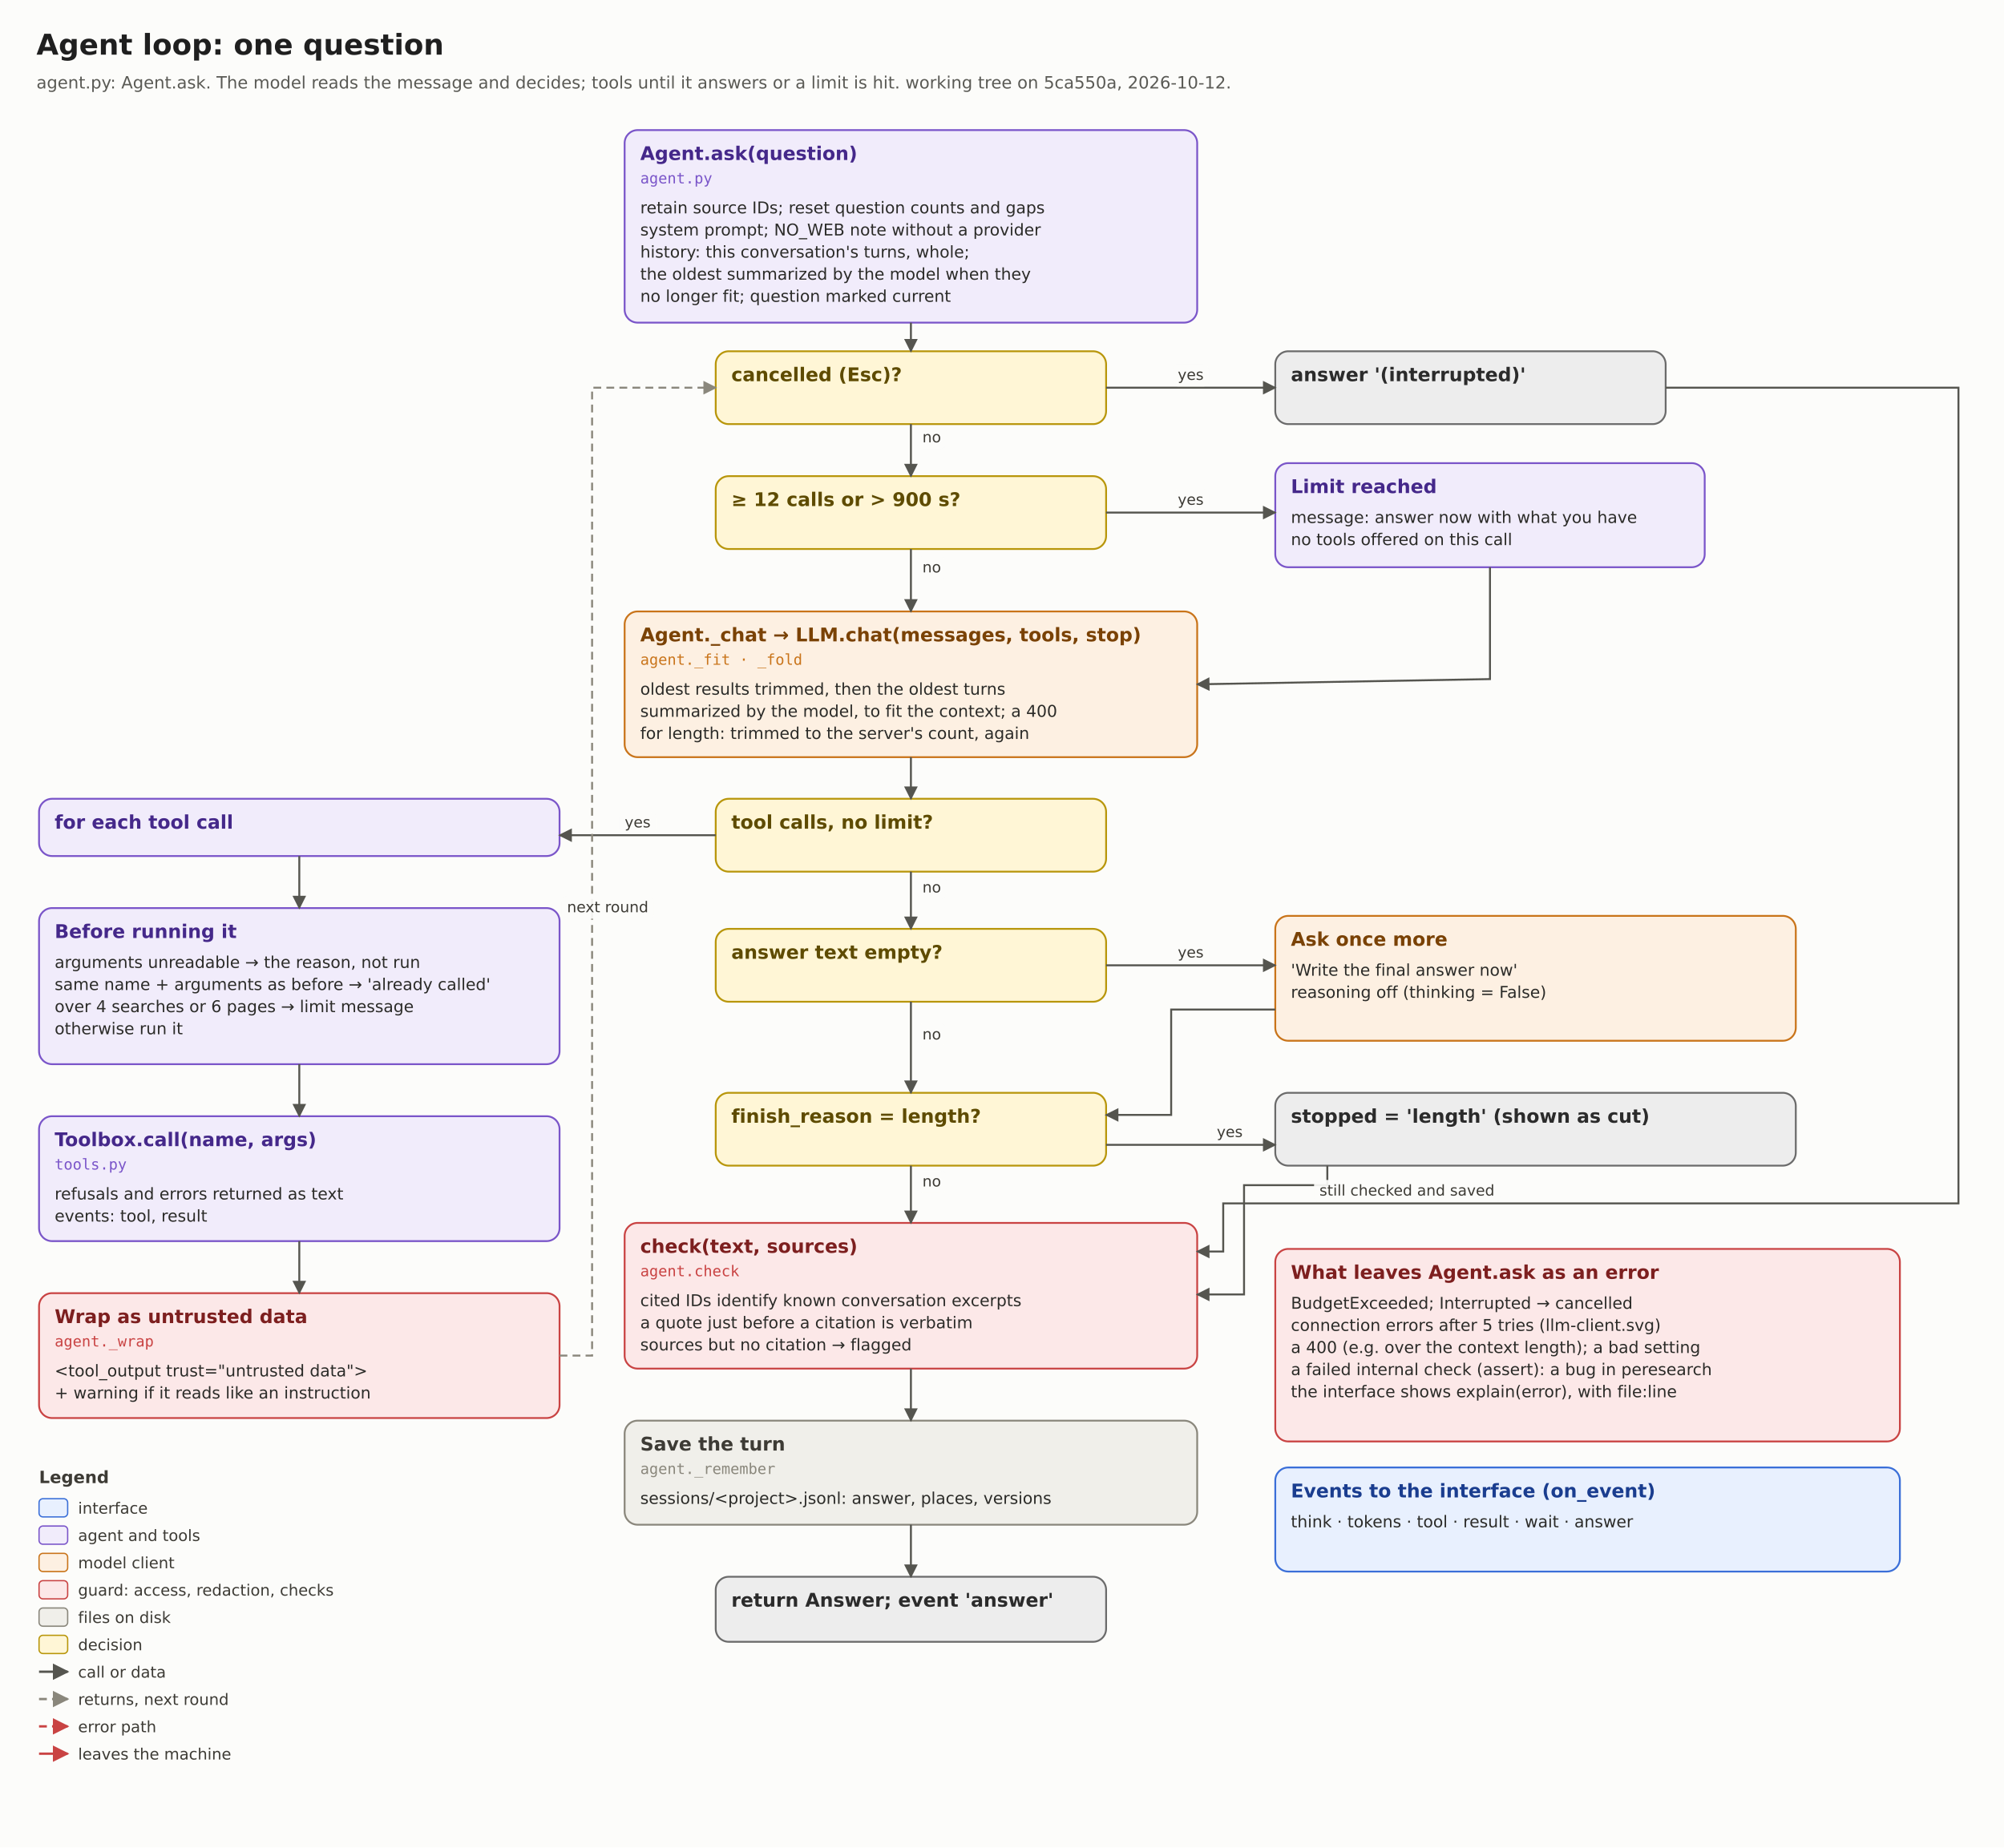
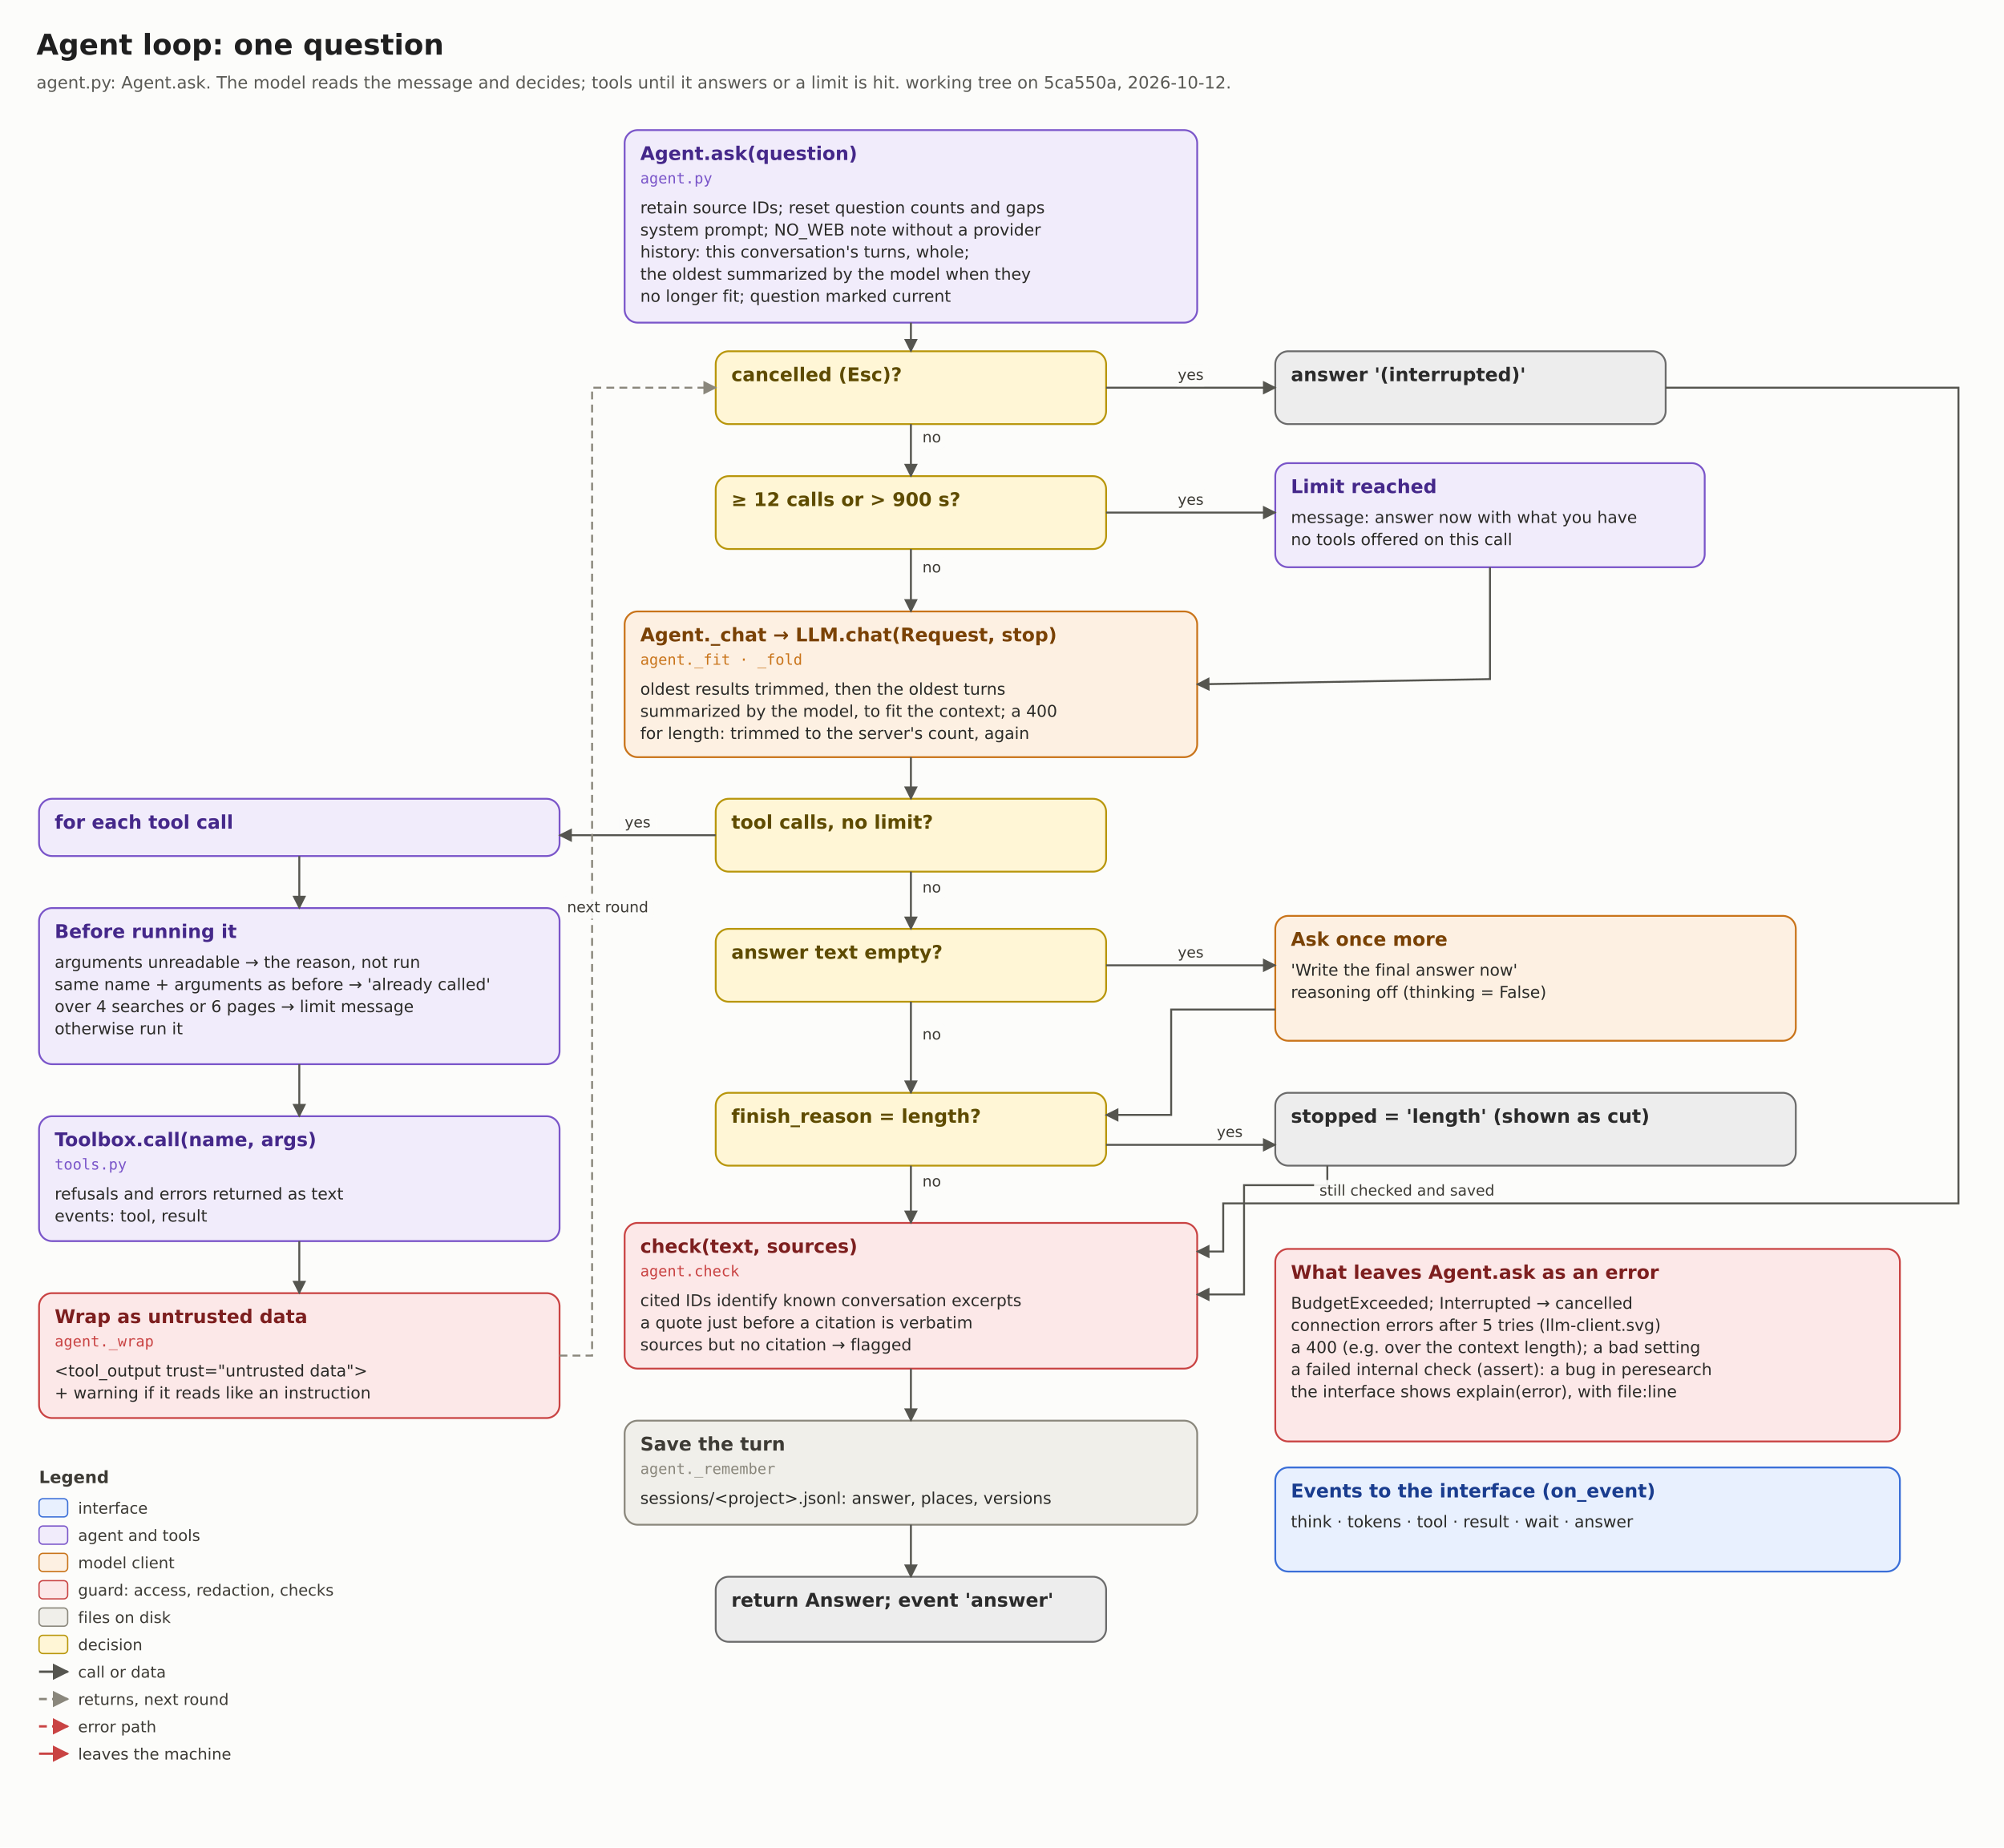
<svg xmlns="http://www.w3.org/2000/svg" width="1540" height="1420" viewBox="0 0 1540 1420">
  <defs>
    <marker id="arrow-flow" viewBox="0 0 10 10" refX="9" refY="5" markerWidth="7" markerHeight="7" orient="auto-start-reverse">
      <path d="M 0 0 L 10 5 L 0 10 z" fill="#55554F" />
    </marker>
    <marker id="arrow-back" viewBox="0 0 10 10" refX="9" refY="5" markerWidth="7" markerHeight="7" orient="auto-start-reverse">
      <path d="M 0 0 L 10 5 L 0 10 z" fill="#8A877C" />
    </marker>
    <marker id="arrow-error" viewBox="0 0 10 10" refX="9" refY="5" markerWidth="7" markerHeight="7" orient="auto-start-reverse">
      <path d="M 0 0 L 10 5 L 0 10 z" fill="#C94343" />
    </marker>
    <marker id="arrow-exit" viewBox="0 0 10 10" refX="9" refY="5" markerWidth="7" markerHeight="7" orient="auto-start-reverse">
      <path d="M 0 0 L 10 5 L 0 10 z" fill="#C94343" />
    </marker>
  </defs>
  <rect width="1540" height="1420" fill="#FCFCFA" />
  <text x="28.0" y="42.0" font-family="'DejaVu Sans', 'Segoe UI', Helvetica, Arial, sans-serif" font-size="22" font-weight="700" fill="#1F1F1F" text-anchor="start">Agent loop: one question</text>
  <text x="28.0" y="68.0" font-family="'DejaVu Sans', 'Segoe UI', Helvetica, Arial, sans-serif" font-size="13" fill="#5A5A55" text-anchor="start">agent.py: Agent.ask. The model reads the message and decides; tools until it answers or a limit is hit. working tree on 5ca550a, 2026-10-12.</text>
  <rect x="480" y="100" width="440" height="148" rx="10" fill="#F1ECFB" stroke="#7A55C9" stroke-width="1.4" />
  <text x="492.0" y="123.0" font-family="'DejaVu Sans', 'Segoe UI', Helvetica, Arial, sans-serif" font-size="14.5" font-weight="700" fill="#45288A" text-anchor="start">Agent.ask(question)</text>
  <text x="492.0" y="141.0" font-family="'DejaVu Sans Mono', Consolas, Menlo, monospace" font-size="11.5" fill="#7A55C9" text-anchor="start">agent.py</text>
  <text x="492.0" y="164.0" font-family="'DejaVu Sans', 'Segoe UI', Helvetica, Arial, sans-serif" font-size="12.5" fill="#2B2B28" text-anchor="start">retain source IDs; reset question counts and gaps</text>
  <text x="492.0" y="181.0" font-family="'DejaVu Sans', 'Segoe UI', Helvetica, Arial, sans-serif" font-size="12.5" fill="#2B2B28" text-anchor="start">system prompt; NO_WEB note without a provider</text>
  <text x="492.0" y="198.0" font-family="'DejaVu Sans', 'Segoe UI', Helvetica, Arial, sans-serif" font-size="12.5" fill="#2B2B28" text-anchor="start">history: this conversation's turns, whole;</text>
  <text x="492.0" y="215.0" font-family="'DejaVu Sans', 'Segoe UI', Helvetica, Arial, sans-serif" font-size="12.5" fill="#2B2B28" text-anchor="start">the oldest summarized by the model when they</text>
  <text x="492.0" y="232.0" font-family="'DejaVu Sans', 'Segoe UI', Helvetica, Arial, sans-serif" font-size="12.5" fill="#2B2B28" text-anchor="start">no longer fit; question marked current</text>
  <rect x="550" y="270" width="300" height="56" rx="10" fill="#FFF6D6" stroke="#B8960B" stroke-width="1.4" />
  <text x="562.0" y="293.0" font-family="'DejaVu Sans', 'Segoe UI', Helvetica, Arial, sans-serif" font-size="14.5" font-weight="700" fill="#5E4B00" text-anchor="start">cancelled (Esc)?</text>
  <rect x="980" y="270" width="300" height="56" rx="10" fill="#EDEDED" stroke="#6B6B6B" stroke-width="1.4" />
  <text x="992.0" y="293.0" font-family="'DejaVu Sans', 'Segoe UI', Helvetica, Arial, sans-serif" font-size="14.5" font-weight="700" fill="#2B2B2B" text-anchor="start">answer '(interrupted)'</text>
  <rect x="550" y="366" width="300" height="56" rx="10" fill="#FFF6D6" stroke="#B8960B" stroke-width="1.4" />
  <text x="562.0" y="389.0" font-family="'DejaVu Sans', 'Segoe UI', Helvetica, Arial, sans-serif" font-size="14.5" font-weight="700" fill="#5E4B00" text-anchor="start">≥ 12 calls or &gt; 900 s?</text>
  <rect x="980" y="356" width="330" height="80" rx="10" fill="#F1ECFB" stroke="#7A55C9" stroke-width="1.4" />
  <text x="992.0" y="379.0" font-family="'DejaVu Sans', 'Segoe UI', Helvetica, Arial, sans-serif" font-size="14.5" font-weight="700" fill="#45288A" text-anchor="start">Limit reached</text>
  <text x="992.0" y="402.0" font-family="'DejaVu Sans', 'Segoe UI', Helvetica, Arial, sans-serif" font-size="12.5" fill="#2B2B28" text-anchor="start">message: answer now with what you have</text>
  <text x="992.0" y="419.0" font-family="'DejaVu Sans', 'Segoe UI', Helvetica, Arial, sans-serif" font-size="12.5" fill="#2B2B28" text-anchor="start">no tools offered on this call</text>
  <rect x="480" y="470" width="440" height="112" rx="10" fill="#FDF0E2" stroke="#C9741A" stroke-width="1.4" />
-   <text x="492.0" y="493.0" font-family="'DejaVu Sans', 'Segoe UI', Helvetica, Arial, sans-serif" font-size="14.5" font-weight="700" fill="#7A4205" text-anchor="start">Agent._chat → LLM.chat(messages, tools, stop)</text>
+   <text x="492.0" y="493.0" font-family="'DejaVu Sans', 'Segoe UI', Helvetica, Arial, sans-serif" font-size="14.5" font-weight="700" fill="#7A4205" text-anchor="start">Agent._chat → LLM.chat(Request, stop)</text>
  <text x="492.0" y="511.0" font-family="'DejaVu Sans Mono', Consolas, Menlo, monospace" font-size="11.5" fill="#C9741A" text-anchor="start">agent._fit · _fold</text>
  <text x="492.0" y="534.0" font-family="'DejaVu Sans', 'Segoe UI', Helvetica, Arial, sans-serif" font-size="12.5" fill="#2B2B28" text-anchor="start">oldest results trimmed, then the oldest turns</text>
  <text x="492.0" y="551.0" font-family="'DejaVu Sans', 'Segoe UI', Helvetica, Arial, sans-serif" font-size="12.5" fill="#2B2B28" text-anchor="start">summarized by the model, to fit the context; a 400</text>
  <text x="492.0" y="568.0" font-family="'DejaVu Sans', 'Segoe UI', Helvetica, Arial, sans-serif" font-size="12.5" fill="#2B2B28" text-anchor="start">for length: trimmed to the server's count, again</text>
  <rect x="550" y="614" width="300" height="56" rx="10" fill="#FFF6D6" stroke="#B8960B" stroke-width="1.4" />
  <text x="562.0" y="637.0" font-family="'DejaVu Sans', 'Segoe UI', Helvetica, Arial, sans-serif" font-size="14.5" font-weight="700" fill="#5E4B00" text-anchor="start">tool calls, no limit?</text>
  <rect x="30" y="614" width="400" height="44" rx="10" fill="#F1ECFB" stroke="#7A55C9" stroke-width="1.4" />
  <text x="42.0" y="637.0" font-family="'DejaVu Sans', 'Segoe UI', Helvetica, Arial, sans-serif" font-size="14.5" font-weight="700" fill="#45288A" text-anchor="start">for each tool call</text>
  <rect x="30" y="698" width="400" height="120" rx="10" fill="#F1ECFB" stroke="#7A55C9" stroke-width="1.4" />
  <text x="42.0" y="721.0" font-family="'DejaVu Sans', 'Segoe UI', Helvetica, Arial, sans-serif" font-size="14.5" font-weight="700" fill="#45288A" text-anchor="start">Before running it</text>
  <text x="42.0" y="744.0" font-family="'DejaVu Sans', 'Segoe UI', Helvetica, Arial, sans-serif" font-size="12.5" fill="#2B2B28" text-anchor="start">arguments unreadable → the reason, not run</text>
  <text x="42.0" y="761.0" font-family="'DejaVu Sans', 'Segoe UI', Helvetica, Arial, sans-serif" font-size="12.5" fill="#2B2B28" text-anchor="start">same name + arguments as before → 'already called'</text>
  <text x="42.0" y="778.0" font-family="'DejaVu Sans', 'Segoe UI', Helvetica, Arial, sans-serif" font-size="12.5" fill="#2B2B28" text-anchor="start">over 4 searches or 6 pages → limit message</text>
  <text x="42.0" y="795.0" font-family="'DejaVu Sans', 'Segoe UI', Helvetica, Arial, sans-serif" font-size="12.5" fill="#2B2B28" text-anchor="start">otherwise run it</text>
  <rect x="30" y="858" width="400" height="96" rx="10" fill="#F1ECFB" stroke="#7A55C9" stroke-width="1.4" />
  <text x="42.0" y="881.0" font-family="'DejaVu Sans', 'Segoe UI', Helvetica, Arial, sans-serif" font-size="14.5" font-weight="700" fill="#45288A" text-anchor="start">Toolbox.call(name, args)</text>
  <text x="42.0" y="899.0" font-family="'DejaVu Sans Mono', Consolas, Menlo, monospace" font-size="11.5" fill="#7A55C9" text-anchor="start">tools.py</text>
  <text x="42.0" y="922.0" font-family="'DejaVu Sans', 'Segoe UI', Helvetica, Arial, sans-serif" font-size="12.5" fill="#2B2B28" text-anchor="start">refusals and errors returned as text</text>
  <text x="42.0" y="939.0" font-family="'DejaVu Sans', 'Segoe UI', Helvetica, Arial, sans-serif" font-size="12.5" fill="#2B2B28" text-anchor="start">events: tool, result</text>
  <rect x="30" y="994" width="400" height="96" rx="10" fill="#FCE8E8" stroke="#C94343" stroke-width="1.4" />
  <text x="42.0" y="1017.0" font-family="'DejaVu Sans', 'Segoe UI', Helvetica, Arial, sans-serif" font-size="14.5" font-weight="700" fill="#7D1F1F" text-anchor="start">Wrap as untrusted data</text>
  <text x="42.0" y="1035.0" font-family="'DejaVu Sans Mono', Consolas, Menlo, monospace" font-size="11.5" fill="#C94343" text-anchor="start">agent._wrap</text>
  <text x="42.0" y="1058.0" font-family="'DejaVu Sans', 'Segoe UI', Helvetica, Arial, sans-serif" font-size="12.5" fill="#2B2B28" text-anchor="start">&lt;tool_output trust="untrusted data"&gt;</text>
  <text x="42.0" y="1075.0" font-family="'DejaVu Sans', 'Segoe UI', Helvetica, Arial, sans-serif" font-size="12.5" fill="#2B2B28" text-anchor="start">+ warning if it reads like an instruction</text>
  <rect x="550" y="714" width="300" height="56" rx="10" fill="#FFF6D6" stroke="#B8960B" stroke-width="1.4" />
  <text x="562.0" y="737.0" font-family="'DejaVu Sans', 'Segoe UI', Helvetica, Arial, sans-serif" font-size="14.5" font-weight="700" fill="#5E4B00" text-anchor="start">answer text empty?</text>
  <rect x="980" y="704" width="400" height="96" rx="10" fill="#FDF0E2" stroke="#C9741A" stroke-width="1.4" />
  <text x="992.0" y="727.0" font-family="'DejaVu Sans', 'Segoe UI', Helvetica, Arial, sans-serif" font-size="14.5" font-weight="700" fill="#7A4205" text-anchor="start">Ask once more</text>
  <text x="992.0" y="750.0" font-family="'DejaVu Sans', 'Segoe UI', Helvetica, Arial, sans-serif" font-size="12.5" fill="#2B2B28" text-anchor="start">'Write the final answer now'</text>
  <text x="992.0" y="767.0" font-family="'DejaVu Sans', 'Segoe UI', Helvetica, Arial, sans-serif" font-size="12.5" fill="#2B2B28" text-anchor="start">reasoning off (thinking = False)</text>
  <rect x="550" y="840" width="300" height="56" rx="10" fill="#FFF6D6" stroke="#B8960B" stroke-width="1.4" />
  <text x="562.0" y="863.0" font-family="'DejaVu Sans', 'Segoe UI', Helvetica, Arial, sans-serif" font-size="14.5" font-weight="700" fill="#5E4B00" text-anchor="start">finish_reason = length?</text>
  <rect x="980" y="840" width="400" height="56" rx="10" fill="#EDEDED" stroke="#6B6B6B" stroke-width="1.4" />
  <text x="992.0" y="863.0" font-family="'DejaVu Sans', 'Segoe UI', Helvetica, Arial, sans-serif" font-size="14.5" font-weight="700" fill="#2B2B2B" text-anchor="start">stopped = 'length' (shown as cut)</text>
  <rect x="480" y="940" width="440" height="112" rx="10" fill="#FCE8E8" stroke="#C94343" stroke-width="1.4" />
  <text x="492.0" y="963.0" font-family="'DejaVu Sans', 'Segoe UI', Helvetica, Arial, sans-serif" font-size="14.5" font-weight="700" fill="#7D1F1F" text-anchor="start">check(text, sources)</text>
  <text x="492.0" y="981.0" font-family="'DejaVu Sans Mono', Consolas, Menlo, monospace" font-size="11.5" fill="#C94343" text-anchor="start">agent.check</text>
  <text x="492.0" y="1004.0" font-family="'DejaVu Sans', 'Segoe UI', Helvetica, Arial, sans-serif" font-size="12.5" fill="#2B2B28" text-anchor="start">cited IDs identify known conversation excerpts</text>
  <text x="492.0" y="1021.0" font-family="'DejaVu Sans', 'Segoe UI', Helvetica, Arial, sans-serif" font-size="12.5" fill="#2B2B28" text-anchor="start">a quote just before a citation is verbatim</text>
  <text x="492.0" y="1038.0" font-family="'DejaVu Sans', 'Segoe UI', Helvetica, Arial, sans-serif" font-size="12.5" fill="#2B2B28" text-anchor="start">sources but no citation → flagged</text>
  <rect x="480" y="1092" width="440" height="80" rx="10" fill="#F0EFEA" stroke="#8A877C" stroke-width="1.4" />
  <text x="492.0" y="1115.0" font-family="'DejaVu Sans', 'Segoe UI', Helvetica, Arial, sans-serif" font-size="14.5" font-weight="700" fill="#3D3B35" text-anchor="start">Save the turn</text>
  <text x="492.0" y="1133.0" font-family="'DejaVu Sans Mono', Consolas, Menlo, monospace" font-size="11.5" fill="#8A877C" text-anchor="start">agent._remember</text>
  <text x="492.0" y="1156.0" font-family="'DejaVu Sans', 'Segoe UI', Helvetica, Arial, sans-serif" font-size="12.5" fill="#2B2B28" text-anchor="start">sessions/&lt;project&gt;.jsonl: answer, places, versions</text>
  <rect x="550" y="1212" width="300" height="50" rx="10" fill="#EDEDED" stroke="#6B6B6B" stroke-width="1.4" />
  <text x="562.0" y="1235.0" font-family="'DejaVu Sans', 'Segoe UI', Helvetica, Arial, sans-serif" font-size="14.5" font-weight="700" fill="#2B2B2B" text-anchor="start">return Answer; event 'answer'</text>
  <path d="M 700.0 248.0 L 700.0 270.0" fill="none" stroke="#55554F" stroke-width="1.5" marker-end="url(#arrow-flow)" />
  <path d="M 850.0 298.0 L 980.0 298.0" fill="none" stroke="#55554F" stroke-width="1.5" marker-end="url(#arrow-flow)" />
  <path d="M 1280.0 298.0 L 1505.0 298.0 L 1505.0 925.0 L 940.0 925.0 L 940.0 962.0 L 920.0 962.0" fill="none" stroke="#55554F" stroke-width="1.5" marker-end="url(#arrow-flow)" />
  <path d="M 700.0 326.0 L 700.0 366.0" fill="none" stroke="#55554F" stroke-width="1.5" marker-end="url(#arrow-flow)" />
  <path d="M 850.0 394.0 L 980.0 394.0" fill="none" stroke="#55554F" stroke-width="1.5" marker-end="url(#arrow-flow)" />
  <path d="M 1145.0 436.0 L 1145.0 522.0 L 920.0 526.0" fill="none" stroke="#55554F" stroke-width="1.5" marker-end="url(#arrow-flow)" />
  <path d="M 700.0 422.0 L 700.0 470.0" fill="none" stroke="#55554F" stroke-width="1.5" marker-end="url(#arrow-flow)" />
  <path d="M 700.0 582.0 L 700.0 614.0" fill="none" stroke="#55554F" stroke-width="1.5" marker-end="url(#arrow-flow)" />
  <path d="M 550.0 642.0 L 430.0 642.0" fill="none" stroke="#55554F" stroke-width="1.5" marker-end="url(#arrow-flow)" />
  <path d="M 230.0 658.0 L 230.0 698.0" fill="none" stroke="#55554F" stroke-width="1.5" marker-end="url(#arrow-flow)" />
  <path d="M 230.0 818.0 L 230.0 858.0" fill="none" stroke="#55554F" stroke-width="1.5" marker-end="url(#arrow-flow)" />
  <path d="M 230.0 954.0 L 230.0 994.0" fill="none" stroke="#55554F" stroke-width="1.5" marker-end="url(#arrow-flow)" />
  <path d="M 430.0 1042.0 L 455.0 1042.0 L 455.0 298.0 L 550.0 298.0" fill="none" stroke="#8A877C" stroke-width="1.5" stroke-dasharray="6 4" marker-end="url(#arrow-back)" />
  <path d="M 700.0 670.0 L 700.0 714.0" fill="none" stroke="#55554F" stroke-width="1.5" marker-end="url(#arrow-flow)" />
  <path d="M 850.0 742.0 L 980.0 742.0" fill="none" stroke="#55554F" stroke-width="1.5" marker-end="url(#arrow-flow)" />
  <path d="M 980.0 776.0 L 900.0 776.0 L 900.0 857.0 L 850.0 857.0" fill="none" stroke="#55554F" stroke-width="1.5" marker-end="url(#arrow-flow)" />
  <path d="M 700.0 770.0 L 700.0 840.0" fill="none" stroke="#55554F" stroke-width="1.5" marker-end="url(#arrow-flow)" />
  <path d="M 850.0 880.0 L 980.0 880.0" fill="none" stroke="#55554F" stroke-width="1.5" marker-end="url(#arrow-flow)" />
  <path d="M 1020.0 896.0 L 1020.0 911.0 L 956.0 911.0 L 956.0 995.0 L 920.0 995.0" fill="none" stroke="#55554F" stroke-width="1.5" marker-end="url(#arrow-flow)" />
  <path d="M 700.0 896.0 L 700.0 940.0" fill="none" stroke="#55554F" stroke-width="1.5" marker-end="url(#arrow-flow)" />
  <path d="M 700.0 1052.0 L 700.0 1092.0" fill="none" stroke="#55554F" stroke-width="1.5" marker-end="url(#arrow-flow)" />
  <path d="M 700.0 1172.0 L 700.0 1212.0" fill="none" stroke="#55554F" stroke-width="1.5" marker-end="url(#arrow-flow)" />
  <rect x="980" y="960" width="480" height="148" rx="10" fill="#FCE8E8" stroke="#C94343" stroke-width="1.4" />
  <text x="992.0" y="983.0" font-family="'DejaVu Sans', 'Segoe UI', Helvetica, Arial, sans-serif" font-size="14.5" font-weight="700" fill="#7D1F1F" text-anchor="start">What leaves Agent.ask as an error</text>
  <text x="992.0" y="1006.0" font-family="'DejaVu Sans', 'Segoe UI', Helvetica, Arial, sans-serif" font-size="12.5" fill="#2B2B28" text-anchor="start">BudgetExceeded; Interrupted → cancelled</text>
  <text x="992.0" y="1023.0" font-family="'DejaVu Sans', 'Segoe UI', Helvetica, Arial, sans-serif" font-size="12.5" fill="#2B2B28" text-anchor="start">connection errors after 5 tries (llm-client.svg)</text>
  <text x="992.0" y="1040.0" font-family="'DejaVu Sans', 'Segoe UI', Helvetica, Arial, sans-serif" font-size="12.5" fill="#2B2B28" text-anchor="start">a 400 (e.g. over the context length); a bad setting</text>
  <text x="992.0" y="1057.0" font-family="'DejaVu Sans', 'Segoe UI', Helvetica, Arial, sans-serif" font-size="12.5" fill="#2B2B28" text-anchor="start">a failed internal check (assert): a bug in peresearch</text>
  <text x="992.0" y="1074.0" font-family="'DejaVu Sans', 'Segoe UI', Helvetica, Arial, sans-serif" font-size="12.5" fill="#2B2B28" text-anchor="start">the interface shows explain(error), with file:line</text>
  <rect x="980" y="1128" width="480" height="80" rx="10" fill="#E8F0FE" stroke="#3B6FD8" stroke-width="1.4" />
  <text x="992.0" y="1151.0" font-family="'DejaVu Sans', 'Segoe UI', Helvetica, Arial, sans-serif" font-size="14.5" font-weight="700" fill="#1A3D8F" text-anchor="start">Events to the interface (on_event)</text>
  <text x="992.0" y="1174.0" font-family="'DejaVu Sans', 'Segoe UI', Helvetica, Arial, sans-serif" font-size="12.5" fill="#2B2B28" text-anchor="start">think · tokens · tool · result · wait · answer</text>
  <text x="30.0" y="1140.0" font-family="'DejaVu Sans', 'Segoe UI', Helvetica, Arial, sans-serif" font-size="13" font-weight="700" fill="#3D3B35" text-anchor="start">Legend</text>
  <rect x="30" y="1152" width="22" height="14" rx="3" fill="#E8F0FE" stroke="#3B6FD8" />
  <text x="60.0" y="1163.5" font-family="'DejaVu Sans', 'Segoe UI', Helvetica, Arial, sans-serif" font-size="12" fill="#3D3B35" text-anchor="start">interface</text>
  <rect x="30" y="1173" width="22" height="14" rx="3" fill="#F1ECFB" stroke="#7A55C9" />
  <text x="60.0" y="1184.5" font-family="'DejaVu Sans', 'Segoe UI', Helvetica, Arial, sans-serif" font-size="12" fill="#3D3B35" text-anchor="start">agent and tools</text>
  <rect x="30" y="1194" width="22" height="14" rx="3" fill="#FDF0E2" stroke="#C9741A" />
  <text x="60.0" y="1205.5" font-family="'DejaVu Sans', 'Segoe UI', Helvetica, Arial, sans-serif" font-size="12" fill="#3D3B35" text-anchor="start">model client</text>
  <rect x="30" y="1215" width="22" height="14" rx="3" fill="#FCE8E8" stroke="#C94343" />
  <text x="60.0" y="1226.5" font-family="'DejaVu Sans', 'Segoe UI', Helvetica, Arial, sans-serif" font-size="12" fill="#3D3B35" text-anchor="start">guard: access, redaction, checks</text>
  <rect x="30" y="1236" width="22" height="14" rx="3" fill="#F0EFEA" stroke="#8A877C" />
  <text x="60.0" y="1247.5" font-family="'DejaVu Sans', 'Segoe UI', Helvetica, Arial, sans-serif" font-size="12" fill="#3D3B35" text-anchor="start">files on disk</text>
  <rect x="30" y="1257" width="22" height="14" rx="3" fill="#FFF6D6" stroke="#B8960B" />
  <text x="60.0" y="1268.5" font-family="'DejaVu Sans', 'Segoe UI', Helvetica, Arial, sans-serif" font-size="12" fill="#3D3B35" text-anchor="start">decision</text>
  <path d="M 30 1285 L 52 1285" stroke="#55554F" stroke-width="1.8" marker-end="url(#arrow-flow)" />
  <text x="60.0" y="1289.5" font-family="'DejaVu Sans', 'Segoe UI', Helvetica, Arial, sans-serif" font-size="12" fill="#3D3B35" text-anchor="start">call or data</text>
  <path d="M 30 1306 L 52 1306" stroke="#8A877C" stroke-width="1.8" stroke-dasharray="6 4" marker-end="url(#arrow-back)" />
  <text x="60.0" y="1310.5" font-family="'DejaVu Sans', 'Segoe UI', Helvetica, Arial, sans-serif" font-size="12" fill="#3D3B35" text-anchor="start">returns, next round</text>
  <path d="M 30 1327 L 52 1327" stroke="#C94343" stroke-width="1.8" stroke-dasharray="6 4" marker-end="url(#arrow-error)" />
  <text x="60.0" y="1331.5" font-family="'DejaVu Sans', 'Segoe UI', Helvetica, Arial, sans-serif" font-size="12" fill="#3D3B35" text-anchor="start">error path</text>
  <path d="M 30 1348 L 52 1348" stroke="#C94343" stroke-width="1.8" marker-end="url(#arrow-exit)" />
  <text x="60.0" y="1352.5" font-family="'DejaVu Sans', 'Segoe UI', Helvetica, Arial, sans-serif" font-size="12" fill="#3D3B35" text-anchor="start">leaves the machine</text>
  <rect x="901.1" y="280.0" width="27.9" height="17" rx="4" fill="#FCFCFA" fill-opacity="0.92" />
  <text x="915.0" y="292.0" font-family="'DejaVu Sans', 'Segoe UI', Helvetica, Arial, sans-serif" font-size="11.5" fill="#3D3B35" text-anchor="middle">yes</text>
  <rect x="1009.8" y="907.0" width="143.0" height="17" rx="4" fill="#FCFCFA" fill-opacity="0.92" />
  <text x="1081.2" y="919.0" font-family="'DejaVu Sans', 'Segoe UI', Helvetica, Arial, sans-serif" font-size="11.5" fill="#3D3B35" text-anchor="middle">still checked and saved</text>
  <rect x="704.8" y="328.0" width="22.3" height="17" rx="4" fill="#FCFCFA" fill-opacity="0.92" />
  <text x="716.0" y="340.0" font-family="'DejaVu Sans', 'Segoe UI', Helvetica, Arial, sans-serif" font-size="11.5" fill="#3D3B35" text-anchor="middle">no</text>
  <rect x="901.1" y="376.0" width="27.9" height="17" rx="4" fill="#FCFCFA" fill-opacity="0.92" />
  <text x="915.0" y="388.0" font-family="'DejaVu Sans', 'Segoe UI', Helvetica, Arial, sans-serif" font-size="11.5" fill="#3D3B35" text-anchor="middle">yes</text>
  <rect x="704.8" y="428.0" width="22.3" height="17" rx="4" fill="#FCFCFA" fill-opacity="0.92" />
  <text x="716.0" y="440.0" font-family="'DejaVu Sans', 'Segoe UI', Helvetica, Arial, sans-serif" font-size="11.5" fill="#3D3B35" text-anchor="middle">no</text>
  <rect x="476.1" y="624.0" width="27.9" height="17" rx="4" fill="#FCFCFA" fill-opacity="0.92" />
  <text x="490.0" y="636.0" font-family="'DejaVu Sans', 'Segoe UI', Helvetica, Arial, sans-serif" font-size="11.5" fill="#3D3B35" text-anchor="middle">yes</text>
  <rect x="431.5" y="689.2" width="71.0" height="17" rx="4" fill="#FCFCFA" fill-opacity="0.92" />
  <text x="467.0" y="701.2" font-family="'DejaVu Sans', 'Segoe UI', Helvetica, Arial, sans-serif" font-size="11.5" fill="#3D3B35" text-anchor="middle">next round</text>
  <rect x="704.8" y="674.0" width="22.3" height="17" rx="4" fill="#FCFCFA" fill-opacity="0.92" />
  <text x="716.0" y="686.0" font-family="'DejaVu Sans', 'Segoe UI', Helvetica, Arial, sans-serif" font-size="11.5" fill="#3D3B35" text-anchor="middle">no</text>
  <rect x="901.1" y="724.0" width="27.9" height="17" rx="4" fill="#FCFCFA" fill-opacity="0.92" />
  <text x="915.0" y="736.0" font-family="'DejaVu Sans', 'Segoe UI', Helvetica, Arial, sans-serif" font-size="11.5" fill="#3D3B35" text-anchor="middle">yes</text>
  <rect x="704.8" y="787.0" width="22.3" height="17" rx="4" fill="#FCFCFA" fill-opacity="0.92" />
  <text x="716.0" y="799.0" font-family="'DejaVu Sans', 'Segoe UI', Helvetica, Arial, sans-serif" font-size="11.5" fill="#3D3B35" text-anchor="middle">no</text>
  <rect x="931.1" y="862.0" width="27.9" height="17" rx="4" fill="#FCFCFA" fill-opacity="0.92" />
  <text x="945.0" y="874.0" font-family="'DejaVu Sans', 'Segoe UI', Helvetica, Arial, sans-serif" font-size="11.5" fill="#3D3B35" text-anchor="middle">yes</text>
  <rect x="704.8" y="900.0" width="22.3" height="17" rx="4" fill="#FCFCFA" fill-opacity="0.92" />
  <text x="716.0" y="912.0" font-family="'DejaVu Sans', 'Segoe UI', Helvetica, Arial, sans-serif" font-size="11.5" fill="#3D3B35" text-anchor="middle">no</text>
</svg>
